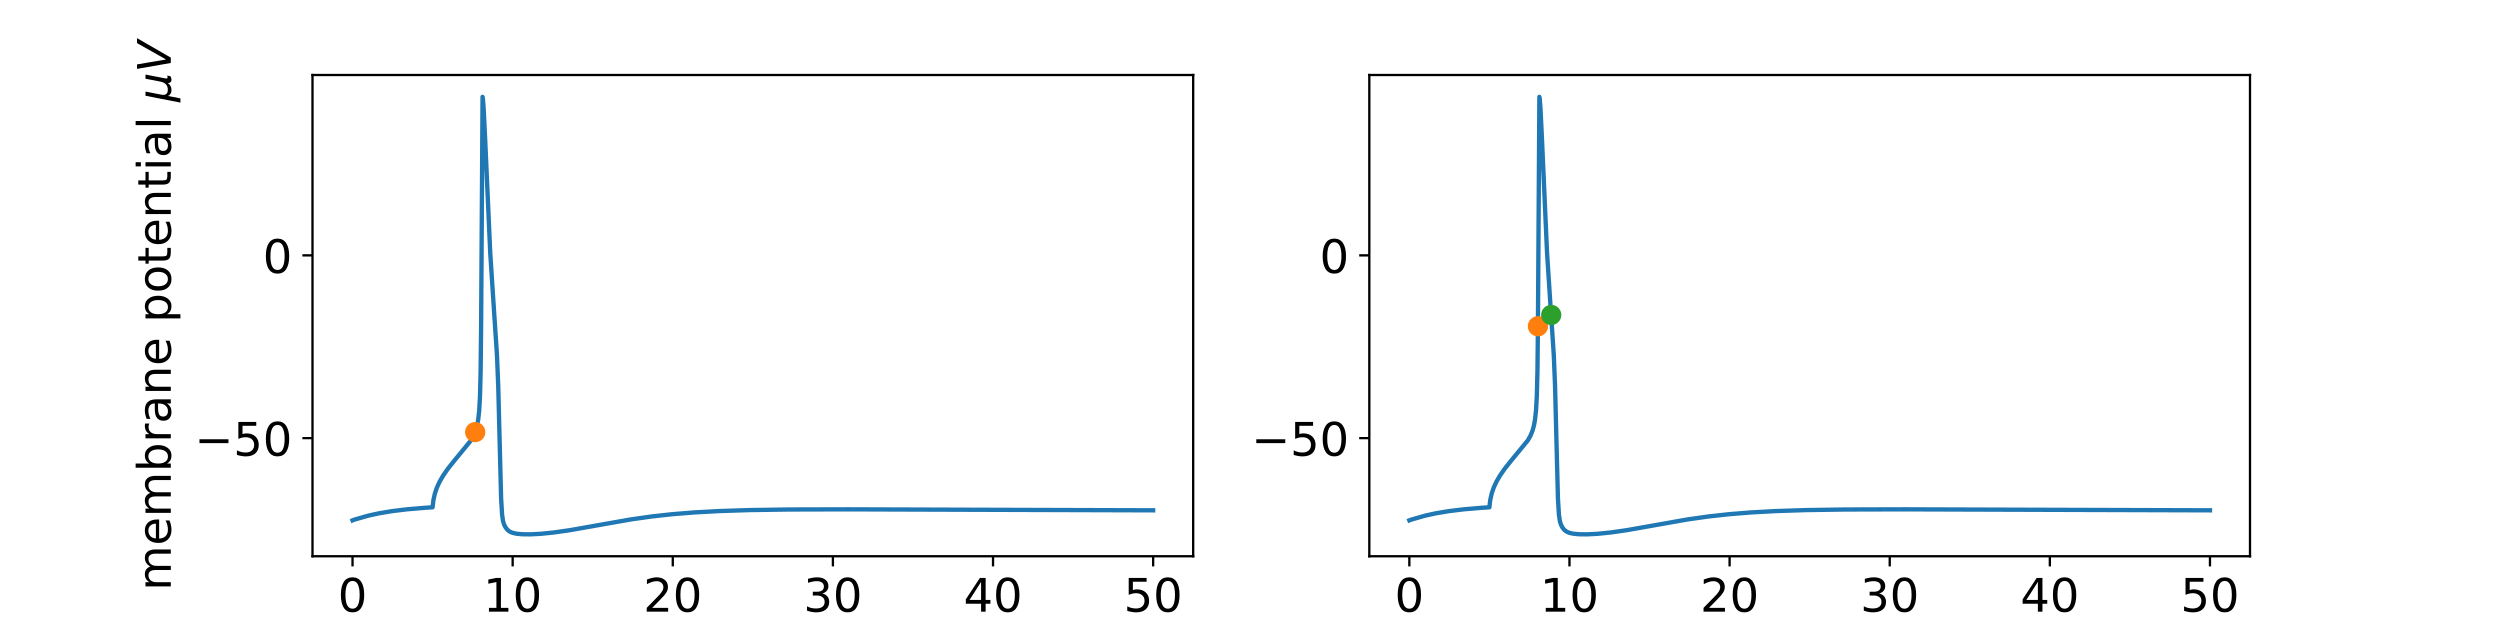
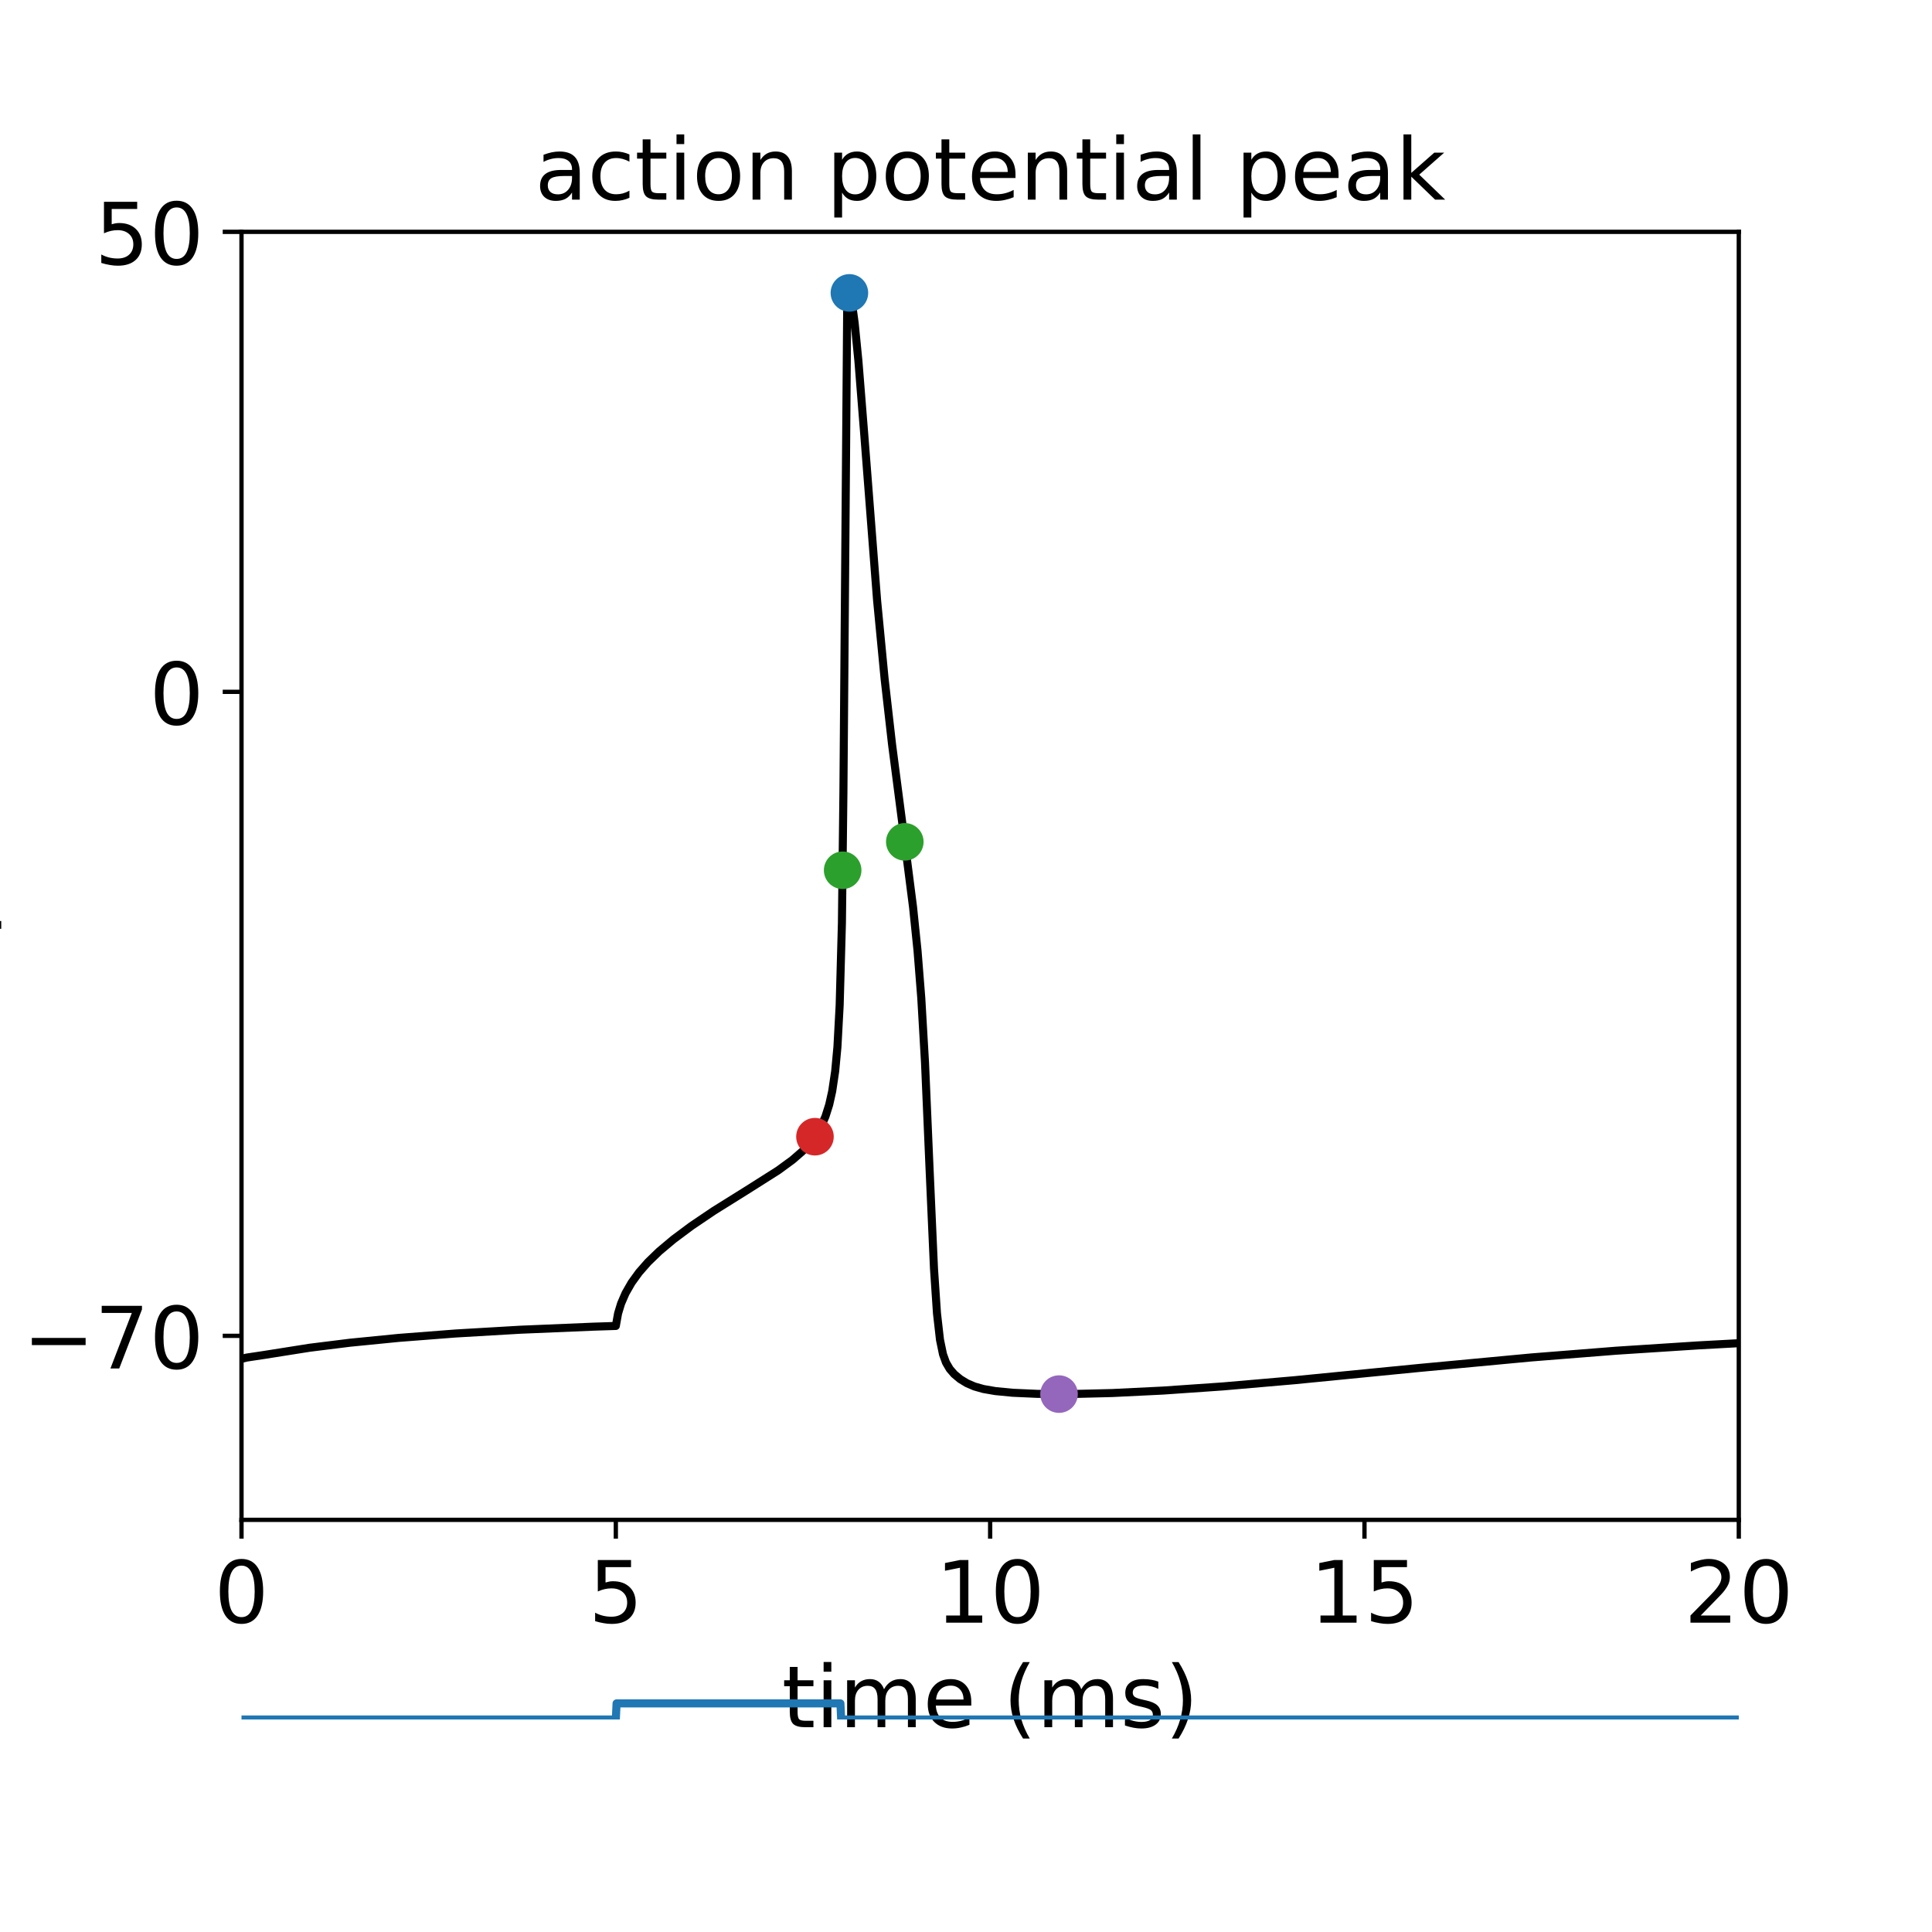
- <svg xmlns="http://www.w3.org/2000/svg" xmlns:xlink="http://www.w3.org/1999/xlink" width="864pt" height="216pt" viewBox="0 0 864 216" version="1.1">
+ <svg xmlns="http://www.w3.org/2000/svg" xmlns:xlink="http://www.w3.org/1999/xlink" width="360pt" height="360pt" viewBox="0 0 360 360" version="1.1">
  <defs>
    <style type="text/css">*{stroke-linejoin: round; stroke-linecap: butt}</style>
  </defs>
  <g id="figure_1">
    <g id="patch_1">
-       <path d="M 0 216  L 864 216  L 864 0  L 0 0  z " style="fill: #ffffff" />
+       <path d="M 0 360  L 360 360  L 360 0  L 0 0  z " style="fill: #ffffff" />
    </g>
    <g id="axes_1">
      <g id="patch_2">
-         <path d="M 108 192.24  L 412.364 192.24  L 412.364 25.92  L 108 25.92  z " style="fill: #ffffff" />
+         <path d="M 45 283.2  L 324 283.2  L 324 43.2  L 45 43.2  z " style="fill: #ffffff" />
      </g>
      <g id="matplotlib.axis_1">
        <g id="xtick_1">
          <g id="line2d_1">
            <defs>
-               <path id="m139640ab6a" d="M 0 0  L 0 3.5  " style="stroke: #000000; stroke-width: 0.8" />
+               <path id="ma1e2da2c53" d="M 0 0  L 0 3.5  " style="stroke: #000000; stroke-width: 0.8" />
            </defs>
            <g>
-               <use xlink:href="#m139640ab6a" x="121.835" y="192.24" style="stroke: #000000; stroke-width: 0.8" />
+               <use xlink:href="#ma1e2da2c53" x="45" y="283.2" style="stroke: #000000; stroke-width: 0.8" />
            </g>
          </g>
          <g id="text_1">
-             <text style="font: 16px 'DejaVu Sans', 'Bitstream Vera Sans', 'Computer Modern Sans Serif', 'Lucida Grande', 'Verdana', 'Geneva', 'Lucid', 'Arial', 'Helvetica', 'Avant Garde', sans-serif; text-anchor: middle" x="121.835" y="211.398" transform="rotate(-0 121.8347 211.3975)">0</text>
+             <text style="font: 16px 'DejaVu Sans', 'Bitstream Vera Sans', 'Computer Modern Sans Serif', 'Lucida Grande', 'Verdana', 'Geneva', 'Lucid', 'Arial', 'Helvetica', 'Avant Garde', sans-serif; text-anchor: middle" x="45" y="302.358" transform="rotate(-0 45 302.3575)">0</text>
          </g>
        </g>
        <g id="xtick_2">
          <g id="line2d_2">
            <g>
-               <use xlink:href="#m139640ab6a" x="177.174" y="192.24" style="stroke: #000000; stroke-width: 0.8" />
+               <use xlink:href="#ma1e2da2c53" x="114.75" y="283.2" style="stroke: #000000; stroke-width: 0.8" />
            </g>
          </g>
          <g id="text_2">
-             <text style="font: 16px 'DejaVu Sans', 'Bitstream Vera Sans', 'Computer Modern Sans Serif', 'Lucida Grande', 'Verdana', 'Geneva', 'Lucid', 'Arial', 'Helvetica', 'Avant Garde', sans-serif; text-anchor: middle" x="177.174" y="211.398" transform="rotate(-0 177.1736 211.3975)">10</text>
+             <text style="font: 16px 'DejaVu Sans', 'Bitstream Vera Sans', 'Computer Modern Sans Serif', 'Lucida Grande', 'Verdana', 'Geneva', 'Lucid', 'Arial', 'Helvetica', 'Avant Garde', sans-serif; text-anchor: middle" x="114.75" y="302.358" transform="rotate(-0 114.75 302.3575)">5</text>
          </g>
        </g>
        <g id="xtick_3">
          <g id="line2d_3">
            <g>
-               <use xlink:href="#m139640ab6a" x="232.512" y="192.24" style="stroke: #000000; stroke-width: 0.8" />
+               <use xlink:href="#ma1e2da2c53" x="184.5" y="283.2" style="stroke: #000000; stroke-width: 0.8" />
            </g>
          </g>
          <g id="text_3">
-             <text style="font: 16px 'DejaVu Sans', 'Bitstream Vera Sans', 'Computer Modern Sans Serif', 'Lucida Grande', 'Verdana', 'Geneva', 'Lucid', 'Arial', 'Helvetica', 'Avant Garde', sans-serif; text-anchor: middle" x="232.512" y="211.398" transform="rotate(-0 232.5124 211.3975)">20</text>
+             <text style="font: 16px 'DejaVu Sans', 'Bitstream Vera Sans', 'Computer Modern Sans Serif', 'Lucida Grande', 'Verdana', 'Geneva', 'Lucid', 'Arial', 'Helvetica', 'Avant Garde', sans-serif; text-anchor: middle" x="184.5" y="302.358" transform="rotate(-0 184.5 302.3575)">10</text>
          </g>
        </g>
        <g id="xtick_4">
          <g id="line2d_4">
            <g>
-               <use xlink:href="#m139640ab6a" x="287.851" y="192.24" style="stroke: #000000; stroke-width: 0.8" />
+               <use xlink:href="#ma1e2da2c53" x="254.25" y="283.2" style="stroke: #000000; stroke-width: 0.8" />
            </g>
          </g>
          <g id="text_4">
-             <text style="font: 16px 'DejaVu Sans', 'Bitstream Vera Sans', 'Computer Modern Sans Serif', 'Lucida Grande', 'Verdana', 'Geneva', 'Lucid', 'Arial', 'Helvetica', 'Avant Garde', sans-serif; text-anchor: middle" x="287.851" y="211.398" transform="rotate(-0 287.8512 211.3975)">30</text>
+             <text style="font: 16px 'DejaVu Sans', 'Bitstream Vera Sans', 'Computer Modern Sans Serif', 'Lucida Grande', 'Verdana', 'Geneva', 'Lucid', 'Arial', 'Helvetica', 'Avant Garde', sans-serif; text-anchor: middle" x="254.25" y="302.358" transform="rotate(-0 254.25 302.3575)">15</text>
          </g>
        </g>
        <g id="xtick_5">
          <g id="line2d_5">
            <g>
-               <use xlink:href="#m139640ab6a" x="343.19" y="192.24" style="stroke: #000000; stroke-width: 0.8" />
+               <use xlink:href="#ma1e2da2c53" x="324" y="283.2" style="stroke: #000000; stroke-width: 0.8" />
            </g>
          </g>
          <g id="text_5">
-             <text style="font: 16px 'DejaVu Sans', 'Bitstream Vera Sans', 'Computer Modern Sans Serif', 'Lucida Grande', 'Verdana', 'Geneva', 'Lucid', 'Arial', 'Helvetica', 'Avant Garde', sans-serif; text-anchor: middle" x="343.19" y="211.398" transform="rotate(-0 343.1901 211.3975)">40</text>
+             <text style="font: 16px 'DejaVu Sans', 'Bitstream Vera Sans', 'Computer Modern Sans Serif', 'Lucida Grande', 'Verdana', 'Geneva', 'Lucid', 'Arial', 'Helvetica', 'Avant Garde', sans-serif; text-anchor: middle" x="324" y="302.358" transform="rotate(-0 324 302.3575)">20</text>
          </g>
        </g>
-         <g id="xtick_6">
-           <g id="line2d_6">
-             <g>
-               <use xlink:href="#m139640ab6a" x="398.529" y="192.24" style="stroke: #000000; stroke-width: 0.8" />
-             </g>
-           </g>
-           <g id="text_6">
-             <text style="font: 16px 'DejaVu Sans', 'Bitstream Vera Sans', 'Computer Modern Sans Serif', 'Lucida Grande', 'Verdana', 'Geneva', 'Lucid', 'Arial', 'Helvetica', 'Avant Garde', sans-serif; text-anchor: middle" x="398.529" y="211.398" transform="rotate(-0 398.5289 211.3975)">50</text>
-           </g>
-         </g>
-         <g id="text_7">
-           <text style="font: 16px 'DejaVu Sans', 'Bitstream Vera Sans', 'Computer Modern Sans Serif', 'Lucida Grande', 'Verdana', 'Geneva', 'Lucid', 'Arial', 'Helvetica', 'Avant Garde', sans-serif; text-anchor: middle" x="260.182" y="230.882" transform="rotate(-0 260.1818 230.8825)">time (ms)</text>
+         <g id="text_6">
+           <text style="font: 16px 'DejaVu Sans', 'Bitstream Vera Sans', 'Computer Modern Sans Serif', 'Lucida Grande', 'Verdana', 'Geneva', 'Lucid', 'Arial', 'Helvetica', 'Avant Garde', sans-serif; text-anchor: middle" x="184.5" y="321.842" transform="rotate(-0 184.5 321.8425)">time (ms)</text>
        </g>
      </g>
      <g id="matplotlib.axis_2">
        <g id="ytick_1">
-           <g id="line2d_7">
+           <g id="line2d_6">
            <defs>
-               <path id="m59867638da" d="M 0 0  L -3.5 0  " style="stroke: #000000; stroke-width: 0.8" />
+               <path id="m79417df176" d="M 0 0  L -3.5 0  " style="stroke: #000000; stroke-width: 0.8" />
            </defs>
            <g>
-               <use xlink:href="#m59867638da" x="108" y="151.416" style="stroke: #000000; stroke-width: 0.8" />
+               <use xlink:href="#m79417df176" x="45" y="248.914" style="stroke: #000000; stroke-width: 0.8" />
+             </g>
+           </g>
+           <g id="text_7">
+             <text style="font: 16px 'DejaVu Sans', 'Bitstream Vera Sans', 'Computer Modern Sans Serif', 'Lucida Grande', 'Verdana', 'Geneva', 'Lucid', 'Arial', 'Helvetica', 'Avant Garde', sans-serif; text-anchor: end" x="38" y="254.993" transform="rotate(-0 38 254.993)">−70</text>
+           </g>
+         </g>
+         <g id="ytick_2">
+           <g id="line2d_7">
+             <g>
+               <use xlink:href="#m79417df176" x="45" y="128.914" style="stroke: #000000; stroke-width: 0.8" />
            </g>
          </g>
          <g id="text_8">
-             <text style="font: 16px 'DejaVu Sans', 'Bitstream Vera Sans', 'Computer Modern Sans Serif', 'Lucida Grande', 'Verdana', 'Geneva', 'Lucid', 'Arial', 'Helvetica', 'Avant Garde', sans-serif; text-anchor: end" x="101" y="157.495" transform="rotate(-0 101 157.4948)">−50</text>
+             <text style="font: 16px 'DejaVu Sans', 'Bitstream Vera Sans', 'Computer Modern Sans Serif', 'Lucida Grande', 'Verdana', 'Geneva', 'Lucid', 'Arial', 'Helvetica', 'Avant Garde', sans-serif; text-anchor: end" x="38" y="134.993" transform="rotate(-0 38 134.993)">0</text>
          </g>
        </g>
-         <g id="ytick_2">
+         <g id="ytick_3">
          <g id="line2d_8">
            <g>
-               <use xlink:href="#m59867638da" x="108" y="88.257" style="stroke: #000000; stroke-width: 0.8" />
+               <use xlink:href="#m79417df176" x="45" y="43.2" style="stroke: #000000; stroke-width: 0.8" />
            </g>
          </g>
          <g id="text_9">
-             <text style="font: 16px 'DejaVu Sans', 'Bitstream Vera Sans', 'Computer Modern Sans Serif', 'Lucida Grande', 'Verdana', 'Geneva', 'Lucid', 'Arial', 'Helvetica', 'Avant Garde', sans-serif; text-anchor: end" x="101" y="94.336" transform="rotate(-0 101 94.33553)">0</text>
+             <text style="font: 16px 'DejaVu Sans', 'Bitstream Vera Sans', 'Computer Modern Sans Serif', 'Lucida Grande', 'Verdana', 'Geneva', 'Lucid', 'Arial', 'Helvetica', 'Avant Garde', sans-serif; text-anchor: end" x="38" y="49.279" transform="rotate(-0 38 49.27875)">50</text>
          </g>
        </g>
        <g id="text_10">
-           <g transform="translate(59.8725 204.12) rotate(-90)">
-             <text>
-               <tspan style="font: 16px 'DejaVu Sans'" x="0 15.586 25.43 41.016 51.172 57.75 67.555 77.695 87.539 92.625 102.781 112.57 118.844 128.688 138.828 145.102 149.547 159.352 163.797" y="-0.844">membrane potential </tspan>
-               <tspan style="font: oblique 16px 'DejaVu Sans'" x="168.883 179.062" y="-0.844">μV</tspan>
-             </text>
-           </g>
+           <text style="font: 16px 'DejaVu Sans', 'Bitstream Vera Sans', 'Computer Modern Sans Serif', 'Lucida Grande', 'Verdana', 'Geneva', 'Lucid', 'Arial', 'Helvetica', 'Avant Garde', sans-serif; text-anchor: middle" x="-3.095" y="163.2" transform="rotate(-90 -3.095 163.2)">membrane potential (mV)</text>
        </g>
      </g>
      <g id="line2d_9">
-         <path d="M 121.835 179.838  L 122.277 179.65  L 123.772 179.219  L 127.369 178.188  L 131.076 177.381  L 135.559 176.64  L 140.816 175.999  L 146.959 175.48  L 149.504 175.321  L 149.781 172.86  L 150.279 170.622  L 150.998 168.501  L 151.939 166.455  L 153.156 164.356  L 154.817 161.961  L 157.03 159.182  L 162.785 152.187  L 163.726 150.509  L 164.39 148.87  L 164.888 147.08  L 165.276 144.943  L 165.608 141.884  L 165.884 137.025  L 166.106 128.273  L 166.272 112.754  L 166.77 33.48  L 166.881 34.048  L 167.157 37.593  L 167.655 47.747  L 169.426 87.423  L 170.422 102.733  L 171.75 122.696  L 172.193 133.489  L 172.636 151.007  L 173.189 172.334  L 173.521 177.838  L 173.853 180.111  L 174.241 181.361  L 174.794 182.392  L 175.458 183.187  L 176.233 183.764  L 177.174 184.159  L 178.502 184.448  L 180.494 184.638  L 183.261 184.669  L 186.913 184.48  L 191.506 184.012  L 197.04 183.215  L 204.732 181.858  L 217.958 179.521  L 225.208 178.492  L 232.346 177.705  L 239.983 177.089  L 248.671 176.618  L 259.13 176.282  L 272.744 176.081  L 293.108 176.025  L 340.423 176.183  L 398.529 176.369  L 398.529 176.369  " clip-path="url(#pfc293d2f28)" style="fill: none; stroke: #1f77b4; stroke-width: 1.5; stroke-linecap: square" />
+         <path d="M 45 253.2  L 45.977 252.962  L 49.185 252.479  L 57.694 251.133  L 65.228 250.195  L 74.295 249.297  L 84.897 248.477  L 96.894 247.777  L 110.565 247.206  L 114.75 247.071  L 115.168 244.741  L 115.727 242.901  L 116.564 240.967  L 117.68 239.02  L 119.075 237.091  L 120.749 235.183  L 122.841 233.162  L 125.492 230.937  L 128.839 228.441  L 133.024 225.616  L 139.023 221.871  L 145.022 218.07  L 147.672 216.13  L 149.486 214.553  L 150.881 213.076  L 151.996 211.603  L 152.973 209.945  L 153.81 208.042  L 154.507 205.844  L 155.065 203.352  L 155.624 199.596  L 156.042 195.098  L 156.46 187.299  L 156.879 171.988  L 157.158 147.65  L 157.856 58.123  L 158.135 54.714  L 158.274 54.576  L 158.413 54.833  L 158.692 56.051  L 159.25 60.158  L 159.948 67.221  L 161.064 81.256  L 163.435 111.891  L 164.831 126.465  L 166.226 138.75  L 168.179 153.757  L 170.131 169.003  L 170.969 177.149  L 171.666 185.95  L 172.363 198.014  L 173.201 217.565  L 174.037 236.424  L 174.595 244.741  L 175.154 249.653  L 175.712 252.348  L 176.269 253.887  L 176.967 255.081  L 177.804 256.051  L 178.92 256.982  L 180.175 257.745  L 181.571 258.346  L 183.244 258.822  L 185.476 259.209  L 188.685 259.52  L 193.288 259.725  L 199.427 259.761  L 207.238 259.572  L 216.725 259.111  L 227.885 258.338  L 241.276 257.177  L 264.433 254.899  L 285.358 252.938  L 301.122 251.686  L 316.467 250.692  L 324 250.284  L 324 250.284  " clip-path="url(#p905486c712)" style="fill: none; stroke: #000000; stroke-width: 1.5; stroke-linecap: square" />
      </g>
      <g id="line2d_10">
        <defs>
-           <path id="m82ac41ab0f" d="M 0 3  C 0.796 3 1.559 2.684 2.121 2.121  C 2.684 1.559 3 0.796 3 0  C 3 -0.796 2.684 -1.559 2.121 -2.121  C 1.559 -2.684 0.796 -3 0 -3  C -0.796 -3 -1.559 -2.684 -2.121 -2.121  C -2.684 -1.559 -3 -0.796 -3 0  C -3 0.796 -2.684 1.559 -2.121 2.121  C -1.559 2.684 -0.796 3 0 3  z " style="stroke: #ff7f0e" />
+           <path id="mb08ce67a6f" d="M 0 3  C 0.796 3 1.559 2.684 2.121 2.121  C 2.684 1.559 3 0.796 3 0  C 3 -0.796 2.684 -1.559 2.121 -2.121  C 1.559 -2.684 0.796 -3 0 -3  C -0.796 -3 -1.559 -2.684 -2.121 -2.121  C -2.684 -1.559 -3 -0.796 -3 0  C -3 0.796 -2.684 1.559 -2.121 2.121  C -1.559 2.684 -0.796 3 0 3  z " style="stroke: #1f77b4" />
        </defs>
-         <g clip-path="url(#pfc293d2f28)">
-           <use xlink:href="#m82ac41ab0f" x="164.224" y="149.337" style="fill: #ff7f0e; stroke: #ff7f0e" />
+         <g clip-path="url(#p905486c712)">
+           <use xlink:href="#mb08ce67a6f" x="158.274" y="54.576" style="fill: #1f77b4; stroke: #1f77b4" />
+         </g>
+       </g>
+       <g id="line2d_11">
+         <defs>
+           <path id="mb91c62584d" d="M 0 3  C 0.796 3 1.559 2.684 2.121 2.121  C 2.684 1.559 3 0.796 3 0  C 3 -0.796 2.684 -1.559 2.121 -2.121  C 1.559 -2.684 0.796 -3 0 -3  C -0.796 -3 -1.559 -2.684 -2.121 -2.121  C -2.684 -1.559 -3 -0.796 -3 0  C -3 0.796 -2.684 1.559 -2.121 2.121  C -1.559 2.684 -0.796 3 0 3  z " style="stroke: #d62728" />
+         </defs>
+         <g clip-path="url(#p905486c712)">
+           <use xlink:href="#mb91c62584d" x="151.857" y="211.807" style="fill: #d62728; stroke: #d62728" />
+         </g>
+       </g>
+       <g id="line2d_12">
+         <defs>
+           <path id="md4d0698bac" d="M 0 3  C 0.796 3 1.559 2.684 2.121 2.121  C 2.684 1.559 3 0.796 3 0  C 3 -0.796 2.684 -1.559 2.121 -2.121  C 1.559 -2.684 0.796 -3 0 -3  C -0.796 -3 -1.559 -2.684 -2.121 -2.121  C -2.684 -1.559 -3 -0.796 -3 0  C -3 0.796 -2.684 1.559 -2.121 2.121  C -1.559 2.684 -0.796 3 0 3  z " style="stroke: #2ca02c" />
+         </defs>
+         <g clip-path="url(#p905486c712)">
+           <use xlink:href="#md4d0698bac" x="157.018" y="162.16" style="fill: #2ca02c; stroke: #2ca02c" />
+         </g>
+       </g>
+       <g id="line2d_13">
+         <g clip-path="url(#p905486c712)">
+           <use xlink:href="#md4d0698bac" x="168.597" y="156.863" style="fill: #2ca02c; stroke: #2ca02c" />
+         </g>
+       </g>
+       <g id="line2d_14">
+         <defs>
+           <path id="m2624d11b54" d="M 0 3  C 0.796 3 1.559 2.684 2.121 2.121  C 2.684 1.559 3 0.796 3 0  C 3 -0.796 2.684 -1.559 2.121 -2.121  C 1.559 -2.684 0.796 -3 0 -3  C -0.796 -3 -1.559 -2.684 -2.121 -2.121  C -2.684 -1.559 -3 -0.796 -3 0  C -3 0.796 -2.684 1.559 -2.121 2.121  C -1.559 2.684 -0.796 3 0 3  z " style="stroke: #9467bd" />
+         </defs>
+         <g clip-path="url(#p905486c712)">
+           <use xlink:href="#m2624d11b54" x="197.334" y="259.771" style="fill: #9467bd; stroke: #9467bd" />
        </g>
      </g>
      <g id="patch_3">
-         <path d="M 108 192.24  L 108 25.92  " style="fill: none; stroke: #000000; stroke-width: 0.8; stroke-linejoin: miter; stroke-linecap: square" />
+         <path d="M 45 283.2  L 45 43.2  " style="fill: none; stroke: #000000; stroke-width: 0.8; stroke-linejoin: miter; stroke-linecap: square" />
      </g>
      <g id="patch_4">
-         <path d="M 412.364 192.24  L 412.364 25.92  " style="fill: none; stroke: #000000; stroke-width: 0.8; stroke-linejoin: miter; stroke-linecap: square" />
+         <path d="M 324 283.2  L 324 43.2  " style="fill: none; stroke: #000000; stroke-width: 0.8; stroke-linejoin: miter; stroke-linecap: square" />
      </g>
      <g id="patch_5">
-         <path d="M 108 192.24  L 412.364 192.24  " style="fill: none; stroke: #000000; stroke-width: 0.8; stroke-linejoin: miter; stroke-linecap: square" />
+         <path d="M 45 283.2  L 324 283.2  " style="fill: none; stroke: #000000; stroke-width: 0.8; stroke-linejoin: miter; stroke-linecap: square" />
      </g>
      <g id="patch_6">
-         <path d="M 108 25.92  L 412.364 25.92  " style="fill: none; stroke: #000000; stroke-width: 0.8; stroke-linejoin: miter; stroke-linecap: square" />
+         <path d="M 45 43.2  L 324 43.2  " style="fill: none; stroke: #000000; stroke-width: 0.8; stroke-linejoin: miter; stroke-linecap: square" />
+       </g>
+       <g id="text_11">
+         <text style="font: 16px 'DejaVu Sans', 'Bitstream Vera Sans', 'Computer Modern Sans Serif', 'Lucida Grande', 'Verdana', 'Geneva', 'Lucid', 'Arial', 'Helvetica', 'Avant Garde', sans-serif; text-anchor: middle" x="184.5" y="37.2" transform="rotate(-0 184.5 37.2)">action potential peak</text>
      </g>
    </g>
    <g id="axes_2">
-       <g id="patch_7">
-         <path d="M 473.236 192.24  L 777.6 192.24  L 777.6 25.92  L 473.236 25.92  z " style="fill: #ffffff" />
-       </g>
-       <g id="matplotlib.axis_3">
-         <g id="xtick_7">
-           <g id="line2d_11">
-             <g>
-               <use xlink:href="#m139640ab6a" x="487.071" y="192.24" style="stroke: #000000; stroke-width: 0.8" />
-             </g>
-           </g>
-           <g id="text_11">
-             <text style="font: 16px 'DejaVu Sans', 'Bitstream Vera Sans', 'Computer Modern Sans Serif', 'Lucida Grande', 'Verdana', 'Geneva', 'Lucid', 'Arial', 'Helvetica', 'Avant Garde', sans-serif; text-anchor: middle" x="487.071" y="211.398" transform="rotate(-0 487.0711 211.3975)">0</text>
-           </g>
-         </g>
-         <g id="xtick_8">
-           <g id="line2d_12">
-             <g>
-               <use xlink:href="#m139640ab6a" x="542.41" y="192.24" style="stroke: #000000; stroke-width: 0.8" />
-             </g>
-           </g>
-           <g id="text_12">
-             <text style="font: 16px 'DejaVu Sans', 'Bitstream Vera Sans', 'Computer Modern Sans Serif', 'Lucida Grande', 'Verdana', 'Geneva', 'Lucid', 'Arial', 'Helvetica', 'Avant Garde', sans-serif; text-anchor: middle" x="542.41" y="211.398" transform="rotate(-0 542.4099 211.3975)">10</text>
-           </g>
-         </g>
-         <g id="xtick_9">
-           <g id="line2d_13">
-             <g>
-               <use xlink:href="#m139640ab6a" x="597.749" y="192.24" style="stroke: #000000; stroke-width: 0.8" />
-             </g>
-           </g>
-           <g id="text_13">
-             <text style="font: 16px 'DejaVu Sans', 'Bitstream Vera Sans', 'Computer Modern Sans Serif', 'Lucida Grande', 'Verdana', 'Geneva', 'Lucid', 'Arial', 'Helvetica', 'Avant Garde', sans-serif; text-anchor: middle" x="597.749" y="211.398" transform="rotate(-0 597.7488 211.3975)">20</text>
-           </g>
-         </g>
-         <g id="xtick_10">
-           <g id="line2d_14">
-             <g>
-               <use xlink:href="#m139640ab6a" x="653.088" y="192.24" style="stroke: #000000; stroke-width: 0.8" />
-             </g>
-           </g>
-           <g id="text_14">
-             <text style="font: 16px 'DejaVu Sans', 'Bitstream Vera Sans', 'Computer Modern Sans Serif', 'Lucida Grande', 'Verdana', 'Geneva', 'Lucid', 'Arial', 'Helvetica', 'Avant Garde', sans-serif; text-anchor: middle" x="653.088" y="211.398" transform="rotate(-0 653.0876 211.3975)">30</text>
-           </g>
-         </g>
-         <g id="xtick_11">
-           <g id="line2d_15">
-             <g>
-               <use xlink:href="#m139640ab6a" x="708.426" y="192.24" style="stroke: #000000; stroke-width: 0.8" />
-             </g>
-           </g>
-           <g id="text_15">
-             <text style="font: 16px 'DejaVu Sans', 'Bitstream Vera Sans', 'Computer Modern Sans Serif', 'Lucida Grande', 'Verdana', 'Geneva', 'Lucid', 'Arial', 'Helvetica', 'Avant Garde', sans-serif; text-anchor: middle" x="708.426" y="211.398" transform="rotate(-0 708.4264 211.3975)">40</text>
-           </g>
-         </g>
-         <g id="xtick_12">
-           <g id="line2d_16">
-             <g>
-               <use xlink:href="#m139640ab6a" x="763.765" y="192.24" style="stroke: #000000; stroke-width: 0.8" />
-             </g>
-           </g>
-           <g id="text_16">
-             <text style="font: 16px 'DejaVu Sans', 'Bitstream Vera Sans', 'Computer Modern Sans Serif', 'Lucida Grande', 'Verdana', 'Geneva', 'Lucid', 'Arial', 'Helvetica', 'Avant Garde', sans-serif; text-anchor: middle" x="763.765" y="211.398" transform="rotate(-0 763.7653 211.3975)">50</text>
-           </g>
-         </g>
-         <g id="text_17">
-           <text style="font: 16px 'DejaVu Sans', 'Bitstream Vera Sans', 'Computer Modern Sans Serif', 'Lucida Grande', 'Verdana', 'Geneva', 'Lucid', 'Arial', 'Helvetica', 'Avant Garde', sans-serif; text-anchor: middle" x="625.418" y="230.882" transform="rotate(-0 625.4182 230.8825)">time (ms)</text>
-         </g>
-       </g>
-       <g id="matplotlib.axis_4">
-         <g id="ytick_3">
-           <g id="line2d_17">
-             <g>
-               <use xlink:href="#m59867638da" x="473.236" y="151.416" style="stroke: #000000; stroke-width: 0.8" />
-             </g>
-           </g>
-           <g id="text_18">
-             <text style="font: 16px 'DejaVu Sans', 'Bitstream Vera Sans', 'Computer Modern Sans Serif', 'Lucida Grande', 'Verdana', 'Geneva', 'Lucid', 'Arial', 'Helvetica', 'Avant Garde', sans-serif; text-anchor: end" x="466.236" y="157.495" transform="rotate(-0 466.2364 157.4948)">−50</text>
-           </g>
-         </g>
-         <g id="ytick_4">
-           <g id="line2d_18">
-             <g>
-               <use xlink:href="#m59867638da" x="473.236" y="88.257" style="stroke: #000000; stroke-width: 0.8" />
-             </g>
-           </g>
-           <g id="text_19">
-             <text style="font: 16px 'DejaVu Sans', 'Bitstream Vera Sans', 'Computer Modern Sans Serif', 'Lucida Grande', 'Verdana', 'Geneva', 'Lucid', 'Arial', 'Helvetica', 'Avant Garde', sans-serif; text-anchor: end" x="466.236" y="94.336" transform="rotate(-0 466.2364 94.33553)">0</text>
-           </g>
-         </g>
-       </g>
-       <g id="line2d_19">
-         <path d="M 487.071 179.838  L 487.514 179.65  L 489.008 179.219  L 492.605 178.188  L 496.313 177.381  L 500.795 176.64  L 506.052 175.999  L 512.195 175.48  L 514.74 175.321  L 515.017 172.86  L 515.515 170.622  L 516.235 168.501  L 517.175 166.455  L 518.393 164.356  L 520.053 161.961  L 522.267 159.182  L 528.022 152.187  L 528.963 150.509  L 529.627 148.87  L 530.125 147.08  L 530.512 144.943  L 530.844 141.884  L 531.121 137.025  L 531.342 128.273  L 531.508 112.754  L 532.006 33.48  L 532.117 34.048  L 532.394 37.593  L 532.892 47.747  L 534.662 87.423  L 535.659 102.733  L 536.987 122.696  L 537.429 133.489  L 537.872 151.007  L 538.426 172.334  L 538.758 177.838  L 539.09 180.111  L 539.477 181.361  L 540.03 182.392  L 540.694 183.187  L 541.469 183.764  L 542.41 184.159  L 543.738 184.448  L 545.73 184.638  L 548.497 184.669  L 552.15 184.48  L 556.743 184.012  L 562.277 183.215  L 569.969 181.858  L 583.195 179.521  L 590.444 178.492  L 597.583 177.705  L 605.22 177.089  L 613.908 176.618  L 624.367 176.282  L 637.98 176.081  L 658.345 176.025  L 705.66 176.183  L 763.765 176.369  L 763.765 176.369  " clip-path="url(#p99ca268ef2)" style="fill: none; stroke: #1f77b4; stroke-width: 1.5; stroke-linecap: square" />
-       </g>
-       <g id="line2d_20">
-         <g clip-path="url(#p99ca268ef2)">
-           <use xlink:href="#m82ac41ab0f" x="531.508" y="112.754" style="fill: #ff7f0e; stroke: #ff7f0e" />
-         </g>
-       </g>
-       <g id="line2d_21">
-         <defs>
-           <path id="m32b8fdb87b" d="M 0 3  C 0.796 3 1.559 2.684 2.121 2.121  C 2.684 1.559 3 0.796 3 0  C 3 -0.796 2.684 -1.559 2.121 -2.121  C 1.559 -2.684 0.796 -3 0 -3  C -0.796 -3 -1.559 -2.684 -2.121 -2.121  C -2.684 -1.559 -3 -0.796 -3 0  C -3 0.796 -2.684 1.559 -2.121 2.121  C -1.559 2.684 -0.796 3 0 3  z " style="stroke: #2ca02c" />
-         </defs>
-         <g clip-path="url(#p99ca268ef2)">
-           <use xlink:href="#m32b8fdb87b" x="536.101" y="108.851" style="fill: #2ca02c; stroke: #2ca02c" />
-         </g>
-       </g>
-       <g id="patch_8">
-         <path d="M 473.236 192.24  L 473.236 25.92  " style="fill: none; stroke: #000000; stroke-width: 0.8; stroke-linejoin: miter; stroke-linecap: square" />
-       </g>
-       <g id="patch_9">
-         <path d="M 777.6 192.24  L 777.6 25.92  " style="fill: none; stroke: #000000; stroke-width: 0.8; stroke-linejoin: miter; stroke-linecap: square" />
-       </g>
-       <g id="patch_10">
-         <path d="M 473.236 192.24  L 777.6 192.24  " style="fill: none; stroke: #000000; stroke-width: 0.8; stroke-linejoin: miter; stroke-linecap: square" />
-       </g>
-       <g id="patch_11">
-         <path d="M 473.236 25.92  L 777.6 25.92  " style="fill: none; stroke: #000000; stroke-width: 0.8; stroke-linejoin: miter; stroke-linecap: square" />
+       <g id="line2d_15">
+         <path d="M 45 320.4  L 114.75 320.4  L 114.889 317.4  L 156.6 317.4  L 156.739 320.4  L 324 320.4  L 324 320.4  " clip-path="url(#p46aed4ddb0)" style="fill: none; stroke: #1f77b4; stroke-width: 1.5; stroke-linecap: square" />
      </g>
    </g>
  </g>
  <defs>
-     <clipPath id="pfc293d2f28">
-       <rect x="108" y="25.92" width="304.364" height="166.32" />
+     <clipPath id="p905486c712">
+       <rect x="45" y="43.2" width="279" height="240" />
    </clipPath>
-     <clipPath id="p99ca268ef2">
-       <rect x="473.236" y="25.92" width="304.364" height="166.32" />
+     <clipPath id="p46aed4ddb0">
+       <rect x="45" y="308.4" width="279" height="12" />
    </clipPath>
  </defs>
</svg>
